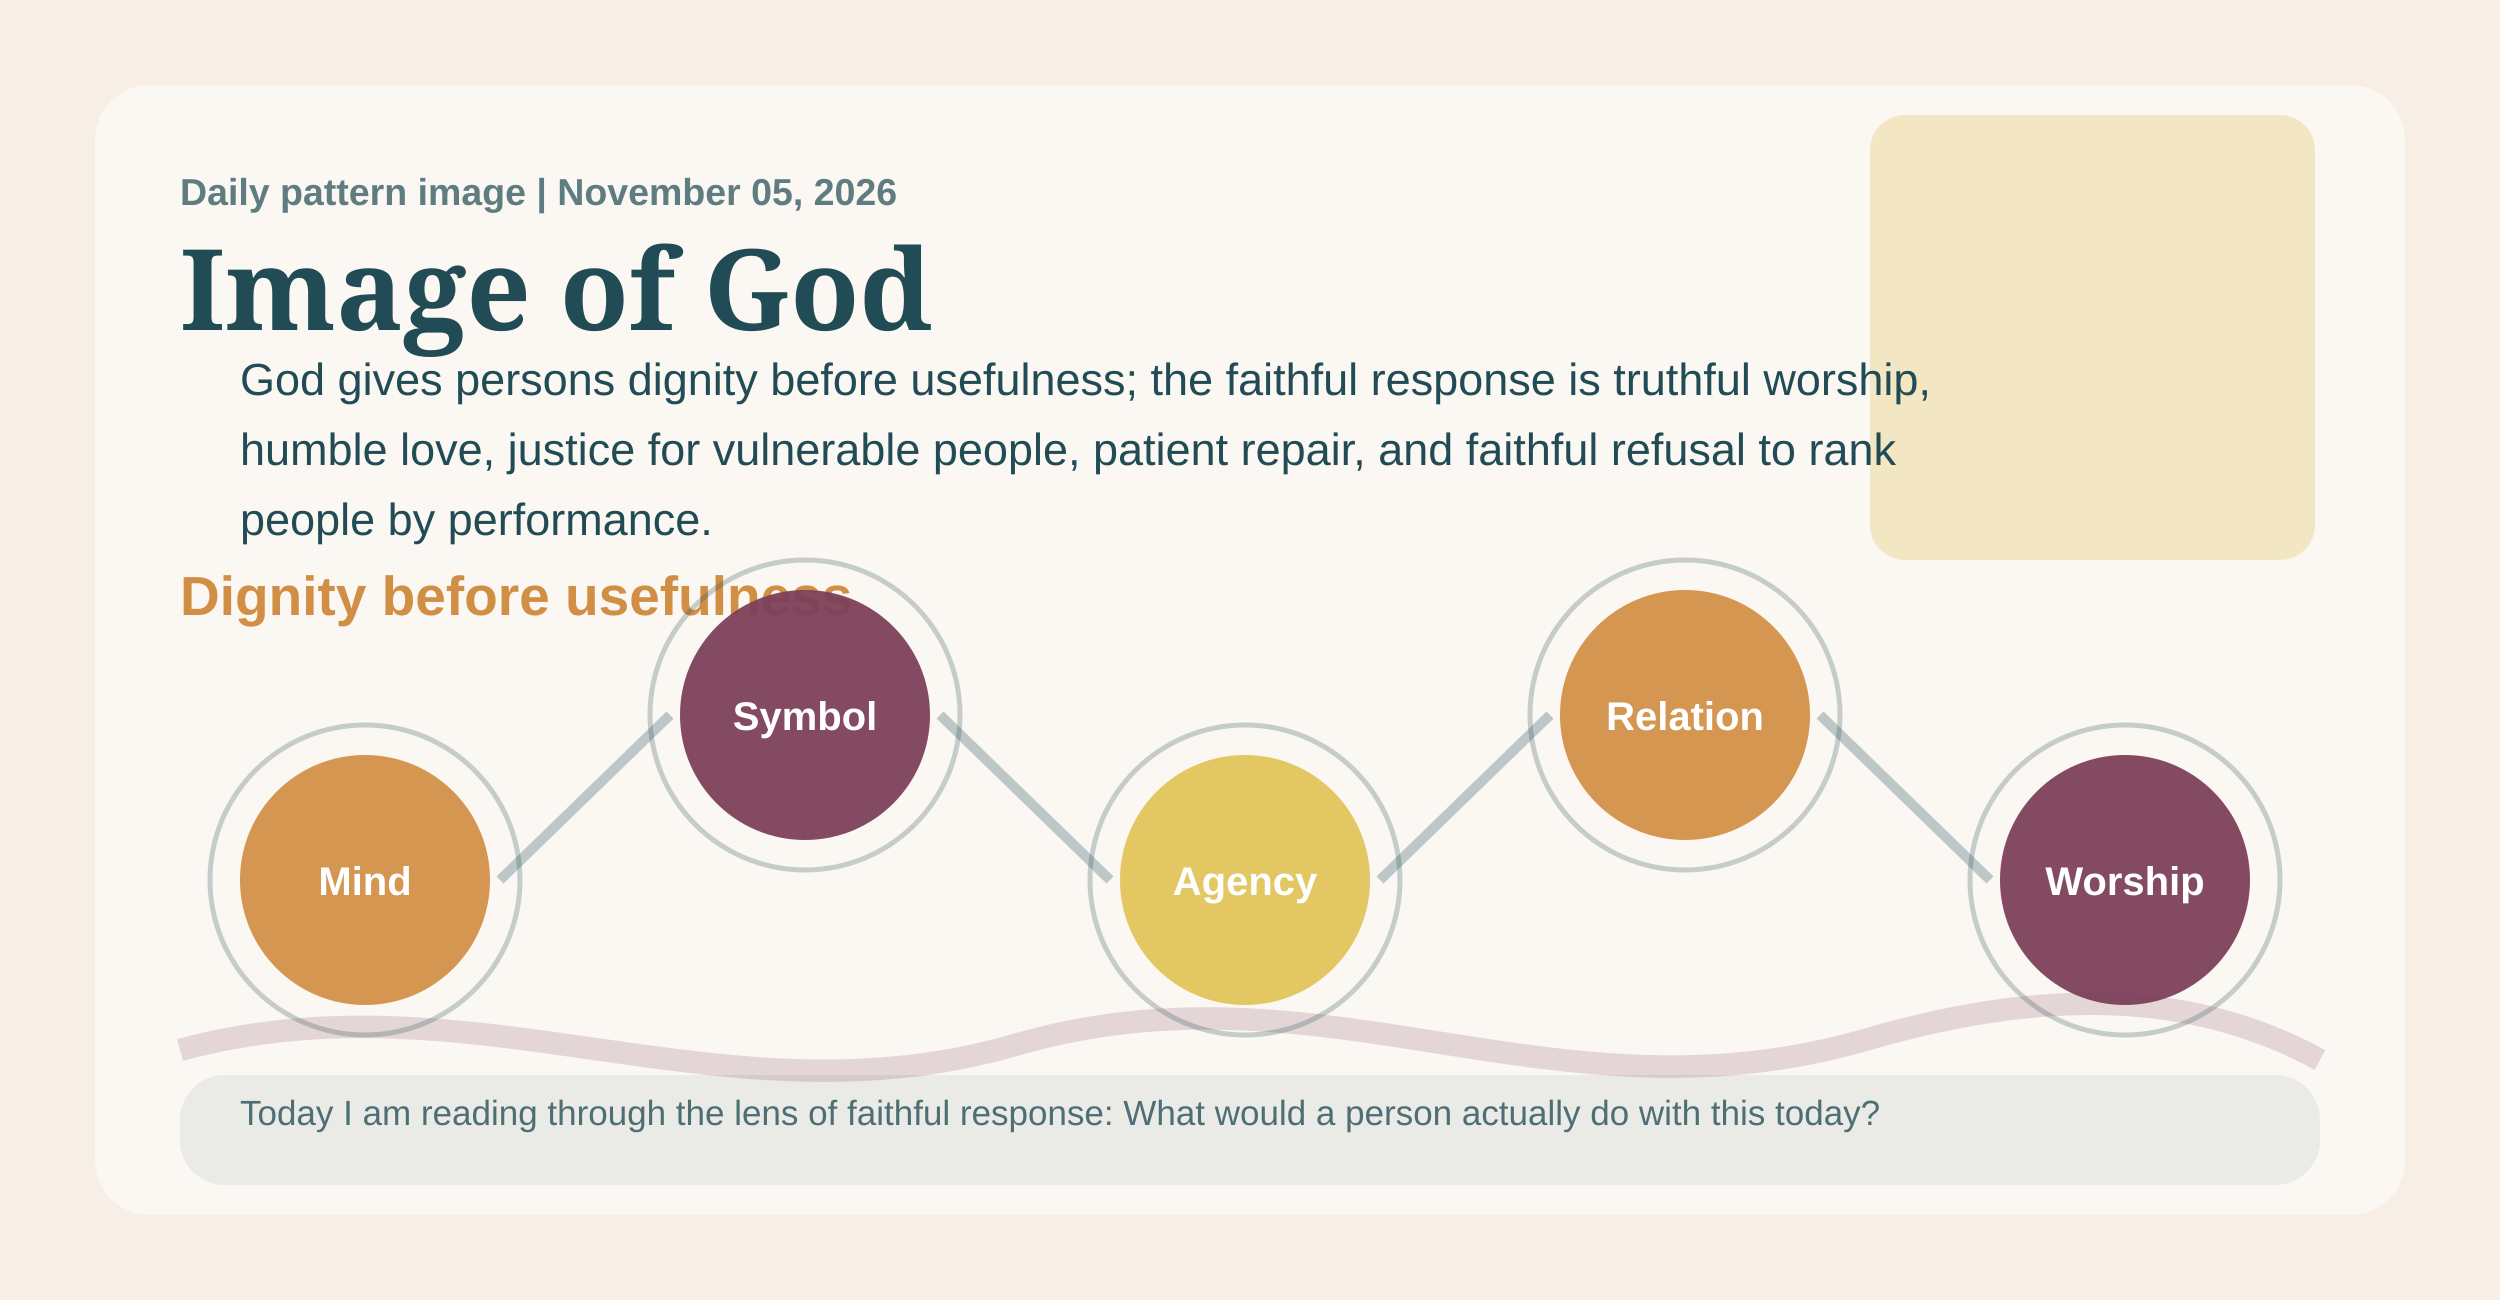
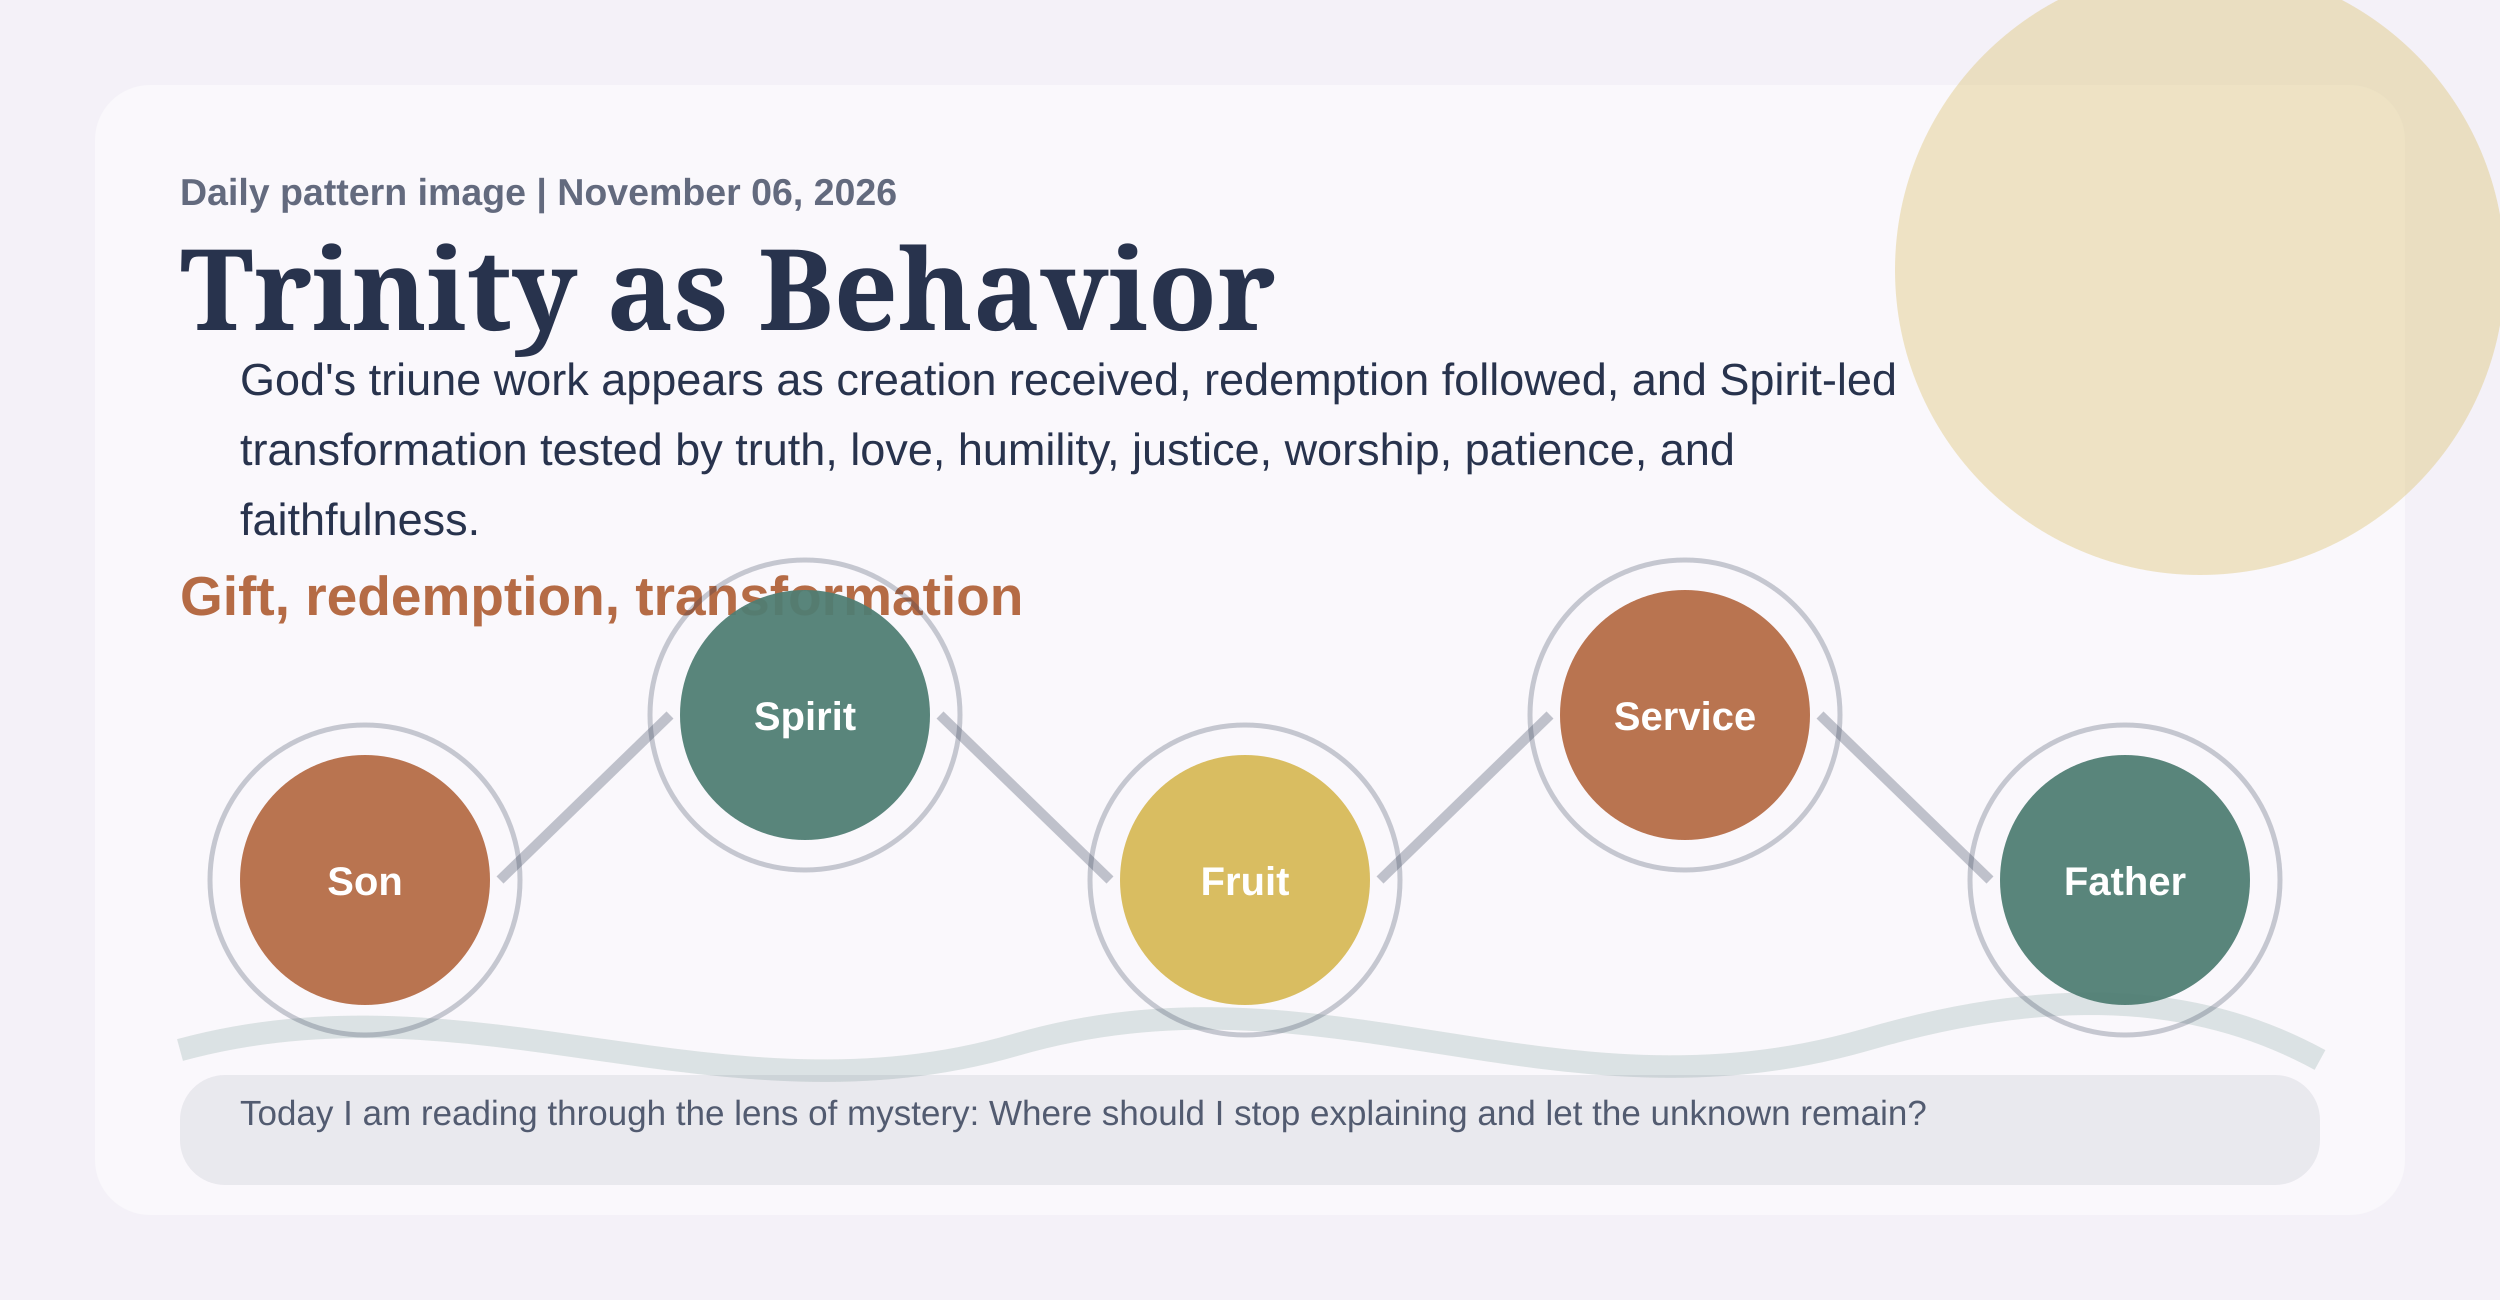
<svg xmlns="http://www.w3.org/2000/svg" width="1000" height="520" viewBox="0 0 1000 520" role="img" aria-labelledby="title desc">
  <style>
-     .eyebrow { font: 700 15px Arial, sans-serif; letter-spacing: 0; fill: #224c55; opacity: 0.72; }
-     .title { font: 700 45px Georgia, serif; letter-spacing: 0; fill: #224c55; }
-     .subtitle { font: 700 22px Arial, sans-serif; letter-spacing: 0; fill: #d18f46; }
-     .body { font: 18px Arial, sans-serif; letter-spacing: 0; fill: #224c55; }
-     .small { font: 14px Arial, sans-serif; letter-spacing: 0; fill: #224c55; opacity: 0.78; }
+     .eyebrow { font: 700 15px Arial, sans-serif; letter-spacing: 0; fill: #28334d; opacity: 0.72; }
+     .title { font: 700 45px Georgia, serif; letter-spacing: 0; fill: #28334d; }
+     .subtitle { font: 700 22px Arial, sans-serif; letter-spacing: 0; fill: #b56b45; }
+     .body { font: 18px Arial, sans-serif; letter-spacing: 0; fill: #28334d; }
+     .small { font: 14px Arial, sans-serif; letter-spacing: 0; fill: #28334d; opacity: 0.78; }
    .node { font: 700 16px Arial, sans-serif; letter-spacing: 0; fill: #ffffff; }
  </style>
-   <rect width="1000" height="520" fill="#f7efe5" />
+   <rect width="1000" height="520" fill="#f4f1f8" />
  <rect x="38" y="34" width="924" height="452" rx="22" fill="#ffffff" opacity="0.50" />
-   <rect x="748" y="46" width="178" height="178" rx="14" fill="#e0c35a" opacity="0.31" />
-   <path d="M72 420 C190 388 288 452 406 418 C530 382 620 452 746 416 C828 392 884 400 928 424" fill="none" stroke="#7c3f58" stroke-width="9" opacity="0.18" />
-   <text x="72" y="82" class="eyebrow">Daily pattern image | November 05, 2026</text>
-   <text x="72" y="132" class="title">Image of God</text>
-   <text x="72" y="246" class="subtitle">Dignity before usefulness</text>
-   <text x="96" y="158" class="body">God gives persons dignity before usefulness; the faithful response is truthful worship,</text>
-   <text x="96" y="186" class="body">humble love, justice for vulnerable people, patient repair, and faithful refusal to rank</text>
-   <text x="96" y="214" class="body">people by performance.</text>
-   <line x1="200" y1="352" x2="268" y2="286" stroke="#224c55" stroke-width="4" opacity="0.28" />
-   <line x1="376" y1="286" x2="444" y2="352" stroke="#224c55" stroke-width="4" opacity="0.28" />
-   <line x1="552" y1="352" x2="620" y2="286" stroke="#224c55" stroke-width="4" opacity="0.28" />
-   <line x1="728" y1="286" x2="796" y2="352" stroke="#224c55" stroke-width="4" opacity="0.28" />
-   <circle cx="146" cy="352" r="50" fill="#d18f46" opacity="0.94" />
-   <circle cx="146" cy="352" r="62" fill="none" stroke="#224c55" stroke-width="2" opacity="0.25" />
-   <text x="146" y="358" text-anchor="middle" class="node">Mind</text>
-   <circle cx="322" cy="286" r="50" fill="#7c3f58" opacity="0.94" />
-   <circle cx="322" cy="286" r="62" fill="none" stroke="#224c55" stroke-width="2" opacity="0.25" />
-   <text x="322" y="292" text-anchor="middle" class="node">Symbol</text>
-   <circle cx="498" cy="352" r="50" fill="#e0c35a" opacity="0.94" />
-   <circle cx="498" cy="352" r="62" fill="none" stroke="#224c55" stroke-width="2" opacity="0.25" />
-   <text x="498" y="358" text-anchor="middle" class="node">Agency</text>
-   <circle cx="674" cy="286" r="50" fill="#d18f46" opacity="0.94" />
-   <circle cx="674" cy="286" r="62" fill="none" stroke="#224c55" stroke-width="2" opacity="0.25" />
-   <text x="674" y="292" text-anchor="middle" class="node">Relation</text>
-   <circle cx="850" cy="352" r="50" fill="#7c3f58" opacity="0.94" />
-   <circle cx="850" cy="352" r="62" fill="none" stroke="#224c55" stroke-width="2" opacity="0.25" />
-   <text x="850" y="358" text-anchor="middle" class="node">Worship</text>
-   <rect x="72" y="430" width="856" height="44" rx="18" fill="#224c55" opacity="0.08" />
-   <text x="96" y="450" class="small">Today I am reading through the lens of faithful response: What would a person actually do with this today?</text>
+   <circle cx="880" cy="108" r="122" fill="#d7b957" opacity="0.34" />
+   <path d="M72 420 C190 388 288 452 406 418 C530 382 620 452 746 416 C828 392 884 400 928 424" fill="none" stroke="#4f7d73" stroke-width="9" opacity="0.18" />
+   <text x="72" y="82" class="eyebrow">Daily pattern image | November 06, 2026</text>
+   <text x="72" y="132" class="title">Trinity as Behavior</text>
+   <text x="72" y="246" class="subtitle">Gift, redemption, transformation</text>
+   <text x="96" y="158" class="body">God's triune work appears as creation received, redemption followed, and Spirit-led</text>
+   <text x="96" y="186" class="body">transformation tested by truth, love, humility, justice, worship, patience, and</text>
+   <text x="96" y="214" class="body">faithfulness.</text>
+   <line x1="200" y1="352" x2="268" y2="286" stroke="#28334d" stroke-width="4" opacity="0.28" />
+   <line x1="376" y1="286" x2="444" y2="352" stroke="#28334d" stroke-width="4" opacity="0.28" />
+   <line x1="552" y1="352" x2="620" y2="286" stroke="#28334d" stroke-width="4" opacity="0.28" />
+   <line x1="728" y1="286" x2="796" y2="352" stroke="#28334d" stroke-width="4" opacity="0.28" />
+   <circle cx="146" cy="352" r="50" fill="#b56b45" opacity="0.94" />
+   <circle cx="146" cy="352" r="62" fill="none" stroke="#28334d" stroke-width="2" opacity="0.25" />
+   <text x="146" y="358" text-anchor="middle" class="node">Son</text>
+   <circle cx="322" cy="286" r="50" fill="#4f7d73" opacity="0.94" />
+   <circle cx="322" cy="286" r="62" fill="none" stroke="#28334d" stroke-width="2" opacity="0.25" />
+   <text x="322" y="292" text-anchor="middle" class="node">Spirit</text>
+   <circle cx="498" cy="352" r="50" fill="#d7b957" opacity="0.94" />
+   <circle cx="498" cy="352" r="62" fill="none" stroke="#28334d" stroke-width="2" opacity="0.25" />
+   <text x="498" y="358" text-anchor="middle" class="node">Fruit</text>
+   <circle cx="674" cy="286" r="50" fill="#b56b45" opacity="0.94" />
+   <circle cx="674" cy="286" r="62" fill="none" stroke="#28334d" stroke-width="2" opacity="0.25" />
+   <text x="674" y="292" text-anchor="middle" class="node">Service</text>
+   <circle cx="850" cy="352" r="50" fill="#4f7d73" opacity="0.94" />
+   <circle cx="850" cy="352" r="62" fill="none" stroke="#28334d" stroke-width="2" opacity="0.25" />
+   <text x="850" y="358" text-anchor="middle" class="node">Father</text>
+   <rect x="72" y="430" width="856" height="44" rx="18" fill="#28334d" opacity="0.08" />
+   <text x="96" y="450" class="small">Today I am reading through the lens of mystery: Where should I stop explaining and let the unknown remain?</text>
</svg>
